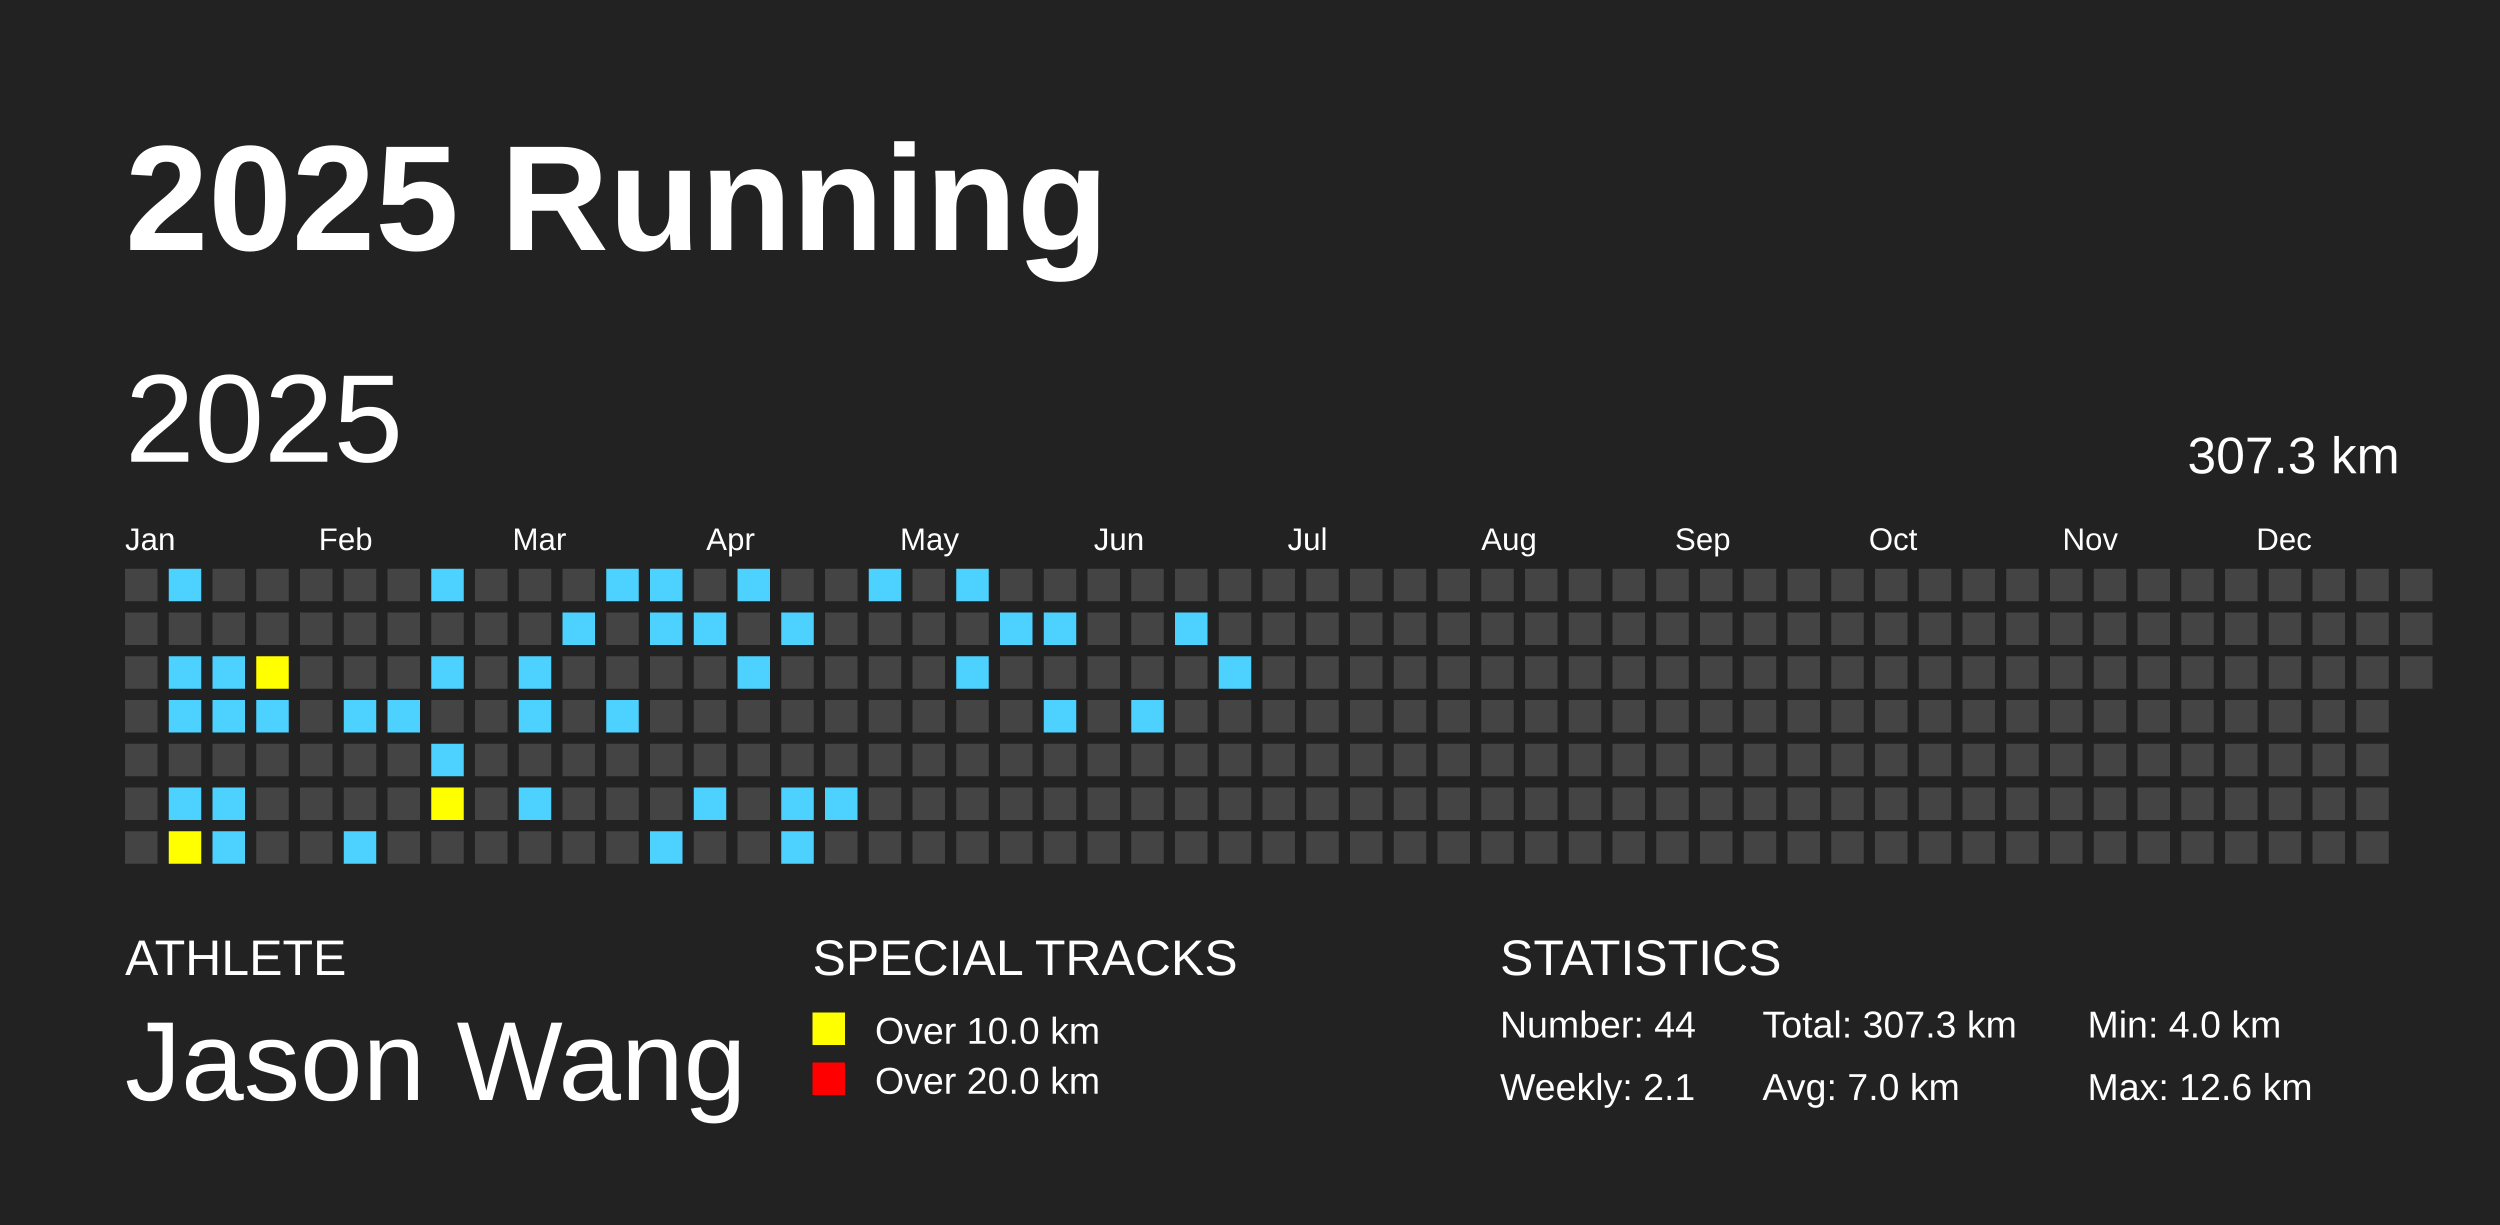
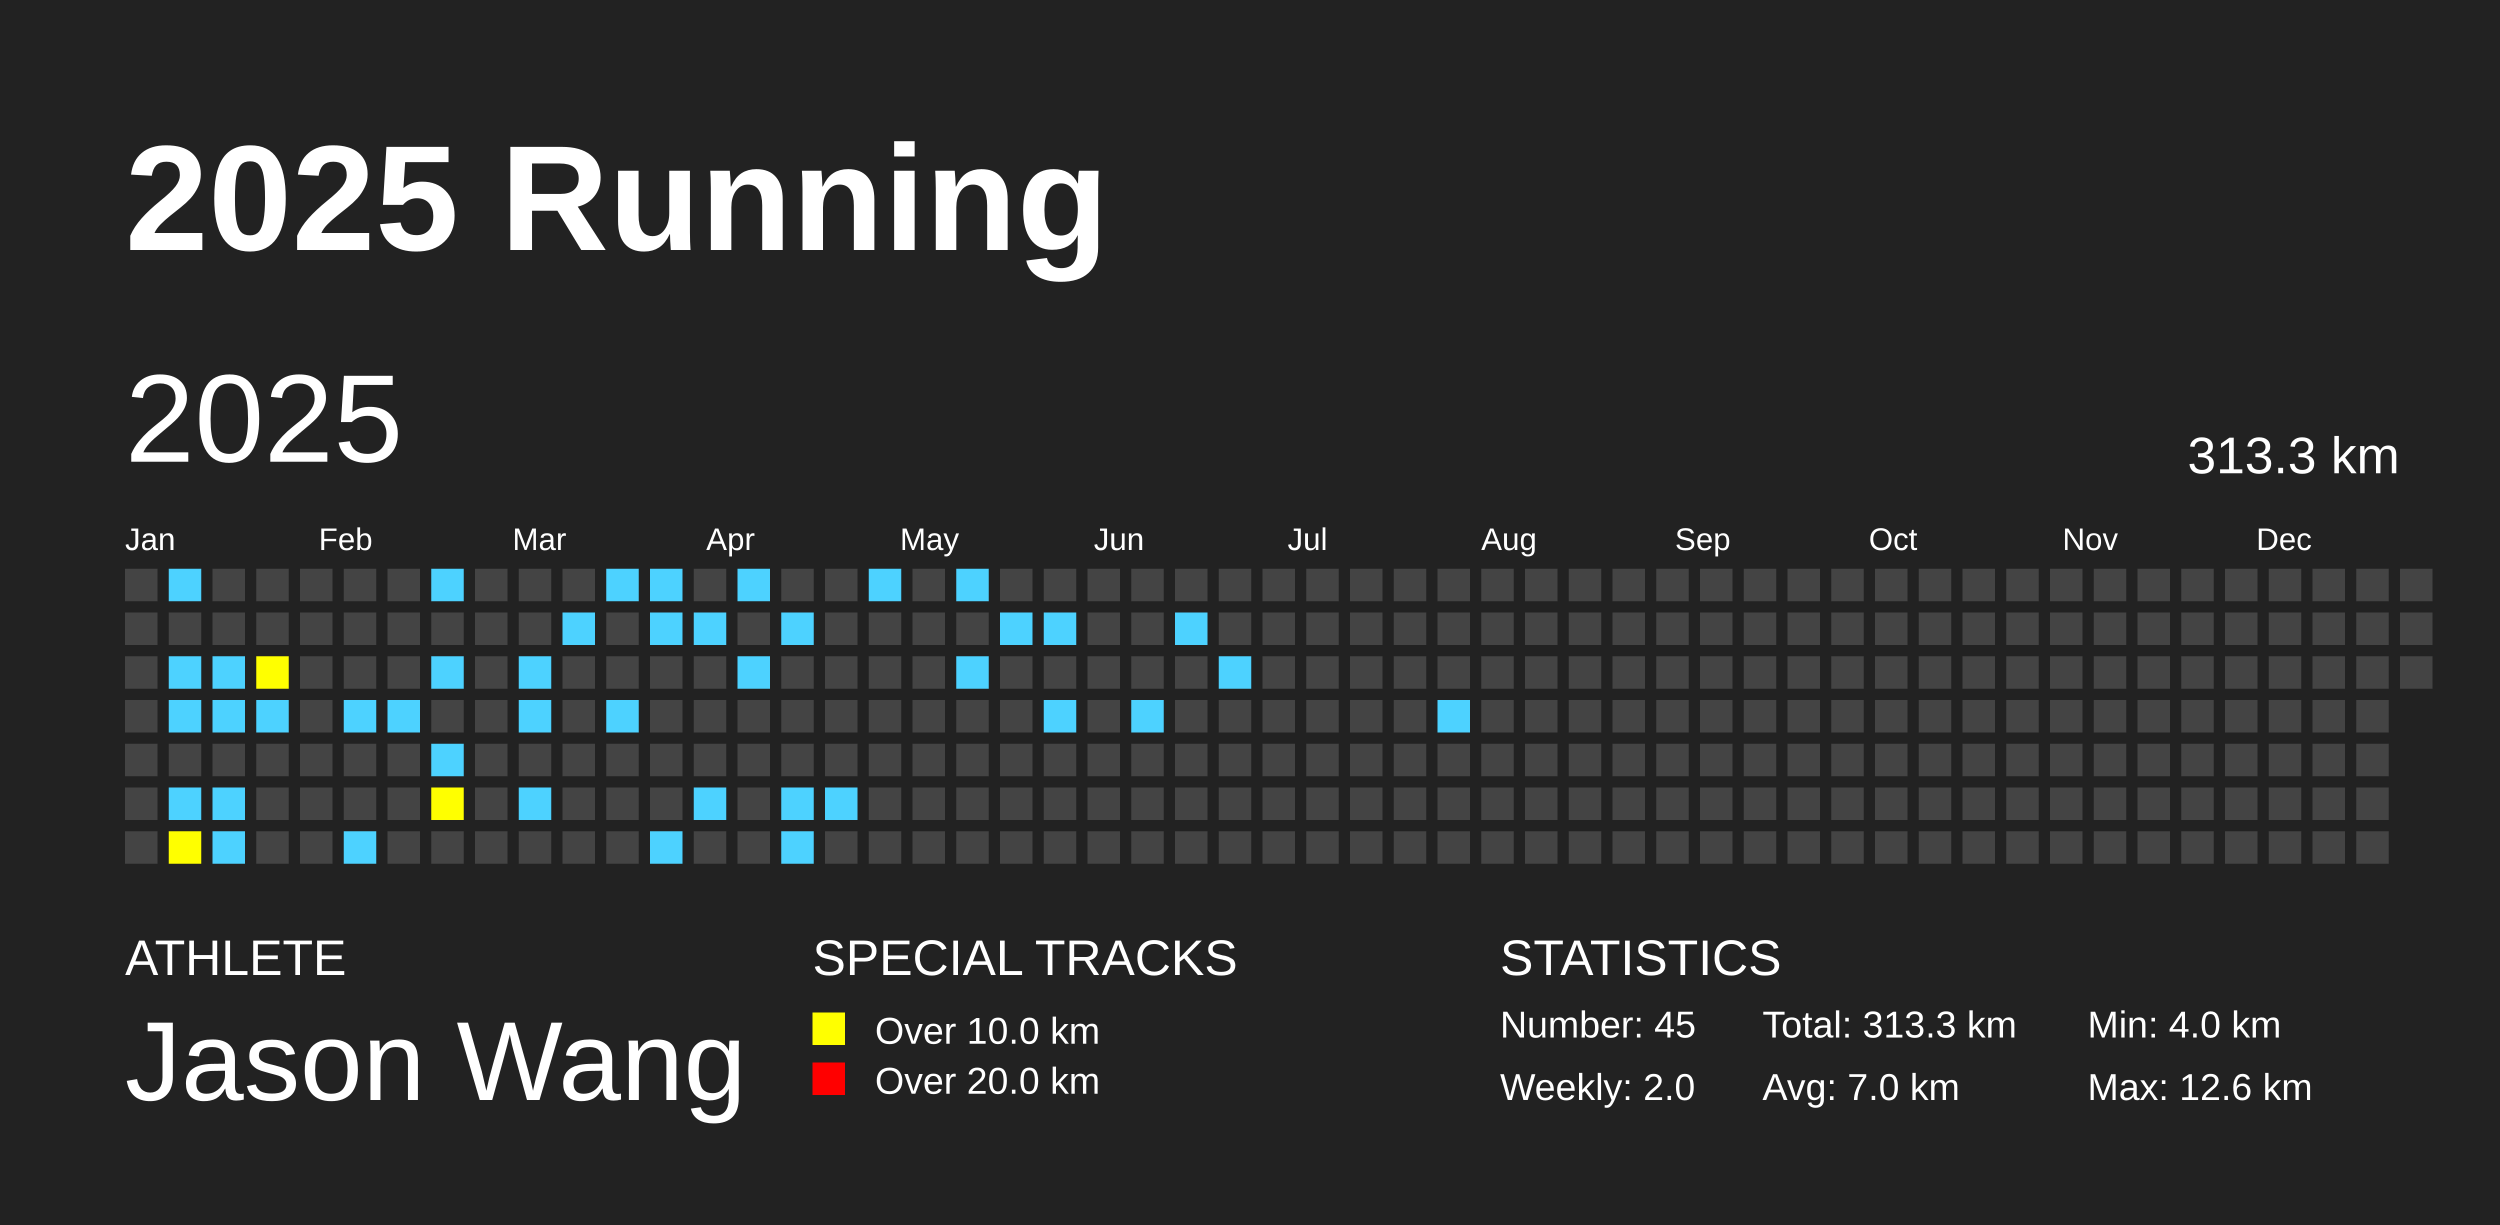
<svg xmlns="http://www.w3.org/2000/svg" baseProfile="full" height="98mm" version="1.1" viewBox="0,0,200,98" width="200mm">
  <defs />
  <rect fill="#222222" height="98" width="200" x="0" y="0" />
  <text fill="#FFFFFF" style="font-size:12px; font-family:Arial; font-weight:bold;" x="10" y="20">2025 Running</text>
  <text fill="#FFFFFF" style="font-size:4px; font-family:Arial" x="10" y="78">ATHLETE</text>
  <text fill="#FFFFFF" style="font-size:9px; font-family:Arial" x="10" y="88">Jason Wang</text>
  <text fill="#FFFFFF" style="font-size:4px; font-family:Arial" x="65" y="78">SPECIAL TRACKS</text>
  <rect fill="yellow" height="2.6" width="2.6" x="65" y="81" />
  <text fill="#FFFFFF" style="font-size:3px; font-family:Arial" x="70" y="83.5">Over 10.0 km</text>
  <rect fill="red" height="2.6" width="2.6" x="65" y="85" />
  <text fill="#FFFFFF" style="font-size:3px; font-family:Arial" x="70" y="87.5">Over 20.0 km</text>
  <text fill="#FFFFFF" style="font-size:4px; font-family:Arial" x="120" y="78">STATISTICS</text>
-   <text fill="#FFFFFF" style="font-size:3px; font-family:Arial" x="120" y="83">Number: 44</text>
-   <text fill="#FFFFFF" style="font-size:3px; font-family:Arial" x="120" y="88">Weekly: 2.1</text>
-   <text fill="#FFFFFF" style="font-size:3px; font-family:Arial" x="141" y="83">Total: 307.3 km</text>
+   <text fill="#FFFFFF" style="font-size:3px; font-family:Arial" x="120" y="83">Number: 45</text>
+   <text fill="#FFFFFF" style="font-size:3px; font-family:Arial" x="120" y="88">Weekly: 2.0</text>
+   <text fill="#FFFFFF" style="font-size:3px; font-family:Arial" x="141" y="83">Total: 313.3 km</text>
  <text fill="#FFFFFF" style="font-size:3px; font-family:Arial" x="141" y="88">Avg: 7.0 km</text>
  <text fill="#FFFFFF" style="font-size:3px; font-family:Arial" x="167" y="83">Min: 4.0 km</text>
  <text fill="#FFFFFF" style="font-size:3px; font-family:Arial" x="167" y="88">Max: 12.6 km</text>
  <text dominant-baseline="hanging" fill="#FFFFFF" style="font-size:10.0px; font-family:Arial;" x="10" y="30">2025</text>
-   <text dominant-baseline="hanging" fill="#FFFFFF" style="font-size:4.125px; font-family:Arial;" x="175" y="35">307.3 km</text>
+   <text dominant-baseline="hanging" fill="#FFFFFF" style="font-size:4.125px; font-family:Arial;" x="175" y="35">313.3 km</text>
  <text fill="#FFFFFF" style="font-size:2.5px; font-family:Arial" x="10.0" y="44">Jan</text>
  <text fill="#FFFFFF" style="font-size:2.5px; font-family:Arial" x="25.5" y="44">Feb</text>
  <text fill="#FFFFFF" style="font-size:2.5px; font-family:Arial" x="41.0" y="44">Mar</text>
  <text fill="#FFFFFF" style="font-size:2.5px; font-family:Arial" x="56.5" y="44">Apr</text>
  <text fill="#FFFFFF" style="font-size:2.5px; font-family:Arial" x="72.0" y="44">May</text>
  <text fill="#FFFFFF" style="font-size:2.5px; font-family:Arial" x="87.5" y="44">Jun</text>
  <text fill="#FFFFFF" style="font-size:2.5px; font-family:Arial" x="103.0" y="44">Jul</text>
  <text fill="#FFFFFF" style="font-size:2.5px; font-family:Arial" x="118.5" y="44">Aug</text>
  <text fill="#FFFFFF" style="font-size:2.5px; font-family:Arial" x="134.0" y="44">Sep</text>
  <text fill="#FFFFFF" style="font-size:2.5px; font-family:Arial" x="149.5" y="44">Oct</text>
  <text fill="#FFFFFF" style="font-size:2.5px; font-family:Arial" x="165.0" y="44">Nov</text>
  <text fill="#FFFFFF" style="font-size:2.5px; font-family:Arial" x="180.5" y="44">Dec</text>
  <rect fill="#444444" height="2.6" width="2.6" x="10.0" y="45.5" />
  <rect fill="#444444" height="2.6" width="2.6" x="10.0" y="49.0" />
  <rect fill="#444444" height="2.6" width="2.6" x="10.0" y="52.5" />
  <rect fill="#444444" height="2.6" width="2.6" x="10.0" y="56.0" />
  <rect fill="#444444" height="2.6" width="2.6" x="10.0" y="59.5" />
  <rect fill="#444444" height="2.6" width="2.6" x="10.0" y="63.0" />
  <rect fill="#444444" height="2.6" width="2.6" x="10.0" y="66.5" />
  <rect fill="#4DD2FF" height="2.6" width="2.6" x="13.5" y="45.5" />
  <rect fill="#444444" height="2.6" width="2.6" x="13.5" y="49.0" />
  <rect fill="#4DD2FF" height="2.6" width="2.6" x="13.5" y="52.5" />
  <rect fill="#4DD2FF" height="2.6" width="2.6" x="13.5" y="56.0" />
  <rect fill="#444444" height="2.6" width="2.6" x="13.5" y="59.5" />
  <rect fill="#4DD2FF" height="2.6" width="2.6" x="13.5" y="63.0" />
  <rect fill="yellow" height="2.6" width="2.6" x="13.5" y="66.5" />
  <rect fill="#444444" height="2.6" width="2.6" x="17.0" y="45.5" />
  <rect fill="#444444" height="2.6" width="2.6" x="17.0" y="49.0" />
  <rect fill="#4DD2FF" height="2.6" width="2.6" x="17.0" y="52.5" />
  <rect fill="#4DD2FF" height="2.6" width="2.6" x="17.0" y="56.0" />
  <rect fill="#444444" height="2.6" width="2.6" x="17.0" y="59.5" />
  <rect fill="#4DD2FF" height="2.6" width="2.6" x="17.0" y="63.0" />
  <rect fill="#4DD2FF" height="2.6" width="2.6" x="17.0" y="66.5" />
  <rect fill="#444444" height="2.6" width="2.6" x="20.5" y="45.5" />
  <rect fill="#444444" height="2.6" width="2.6" x="20.5" y="49.0" />
  <rect fill="yellow" height="2.6" width="2.6" x="20.5" y="52.5" />
  <rect fill="#4DD2FF" height="2.6" width="2.6" x="20.5" y="56.0" />
  <rect fill="#444444" height="2.6" width="2.6" x="20.5" y="59.5" />
  <rect fill="#444444" height="2.6" width="2.6" x="20.5" y="63.0" />
  <rect fill="#444444" height="2.6" width="2.6" x="20.5" y="66.5" />
  <rect fill="#444444" height="2.6" width="2.6" x="24.0" y="45.5" />
  <rect fill="#444444" height="2.6" width="2.6" x="24.0" y="49.0" />
  <rect fill="#444444" height="2.6" width="2.6" x="24.0" y="52.5" />
  <rect fill="#444444" height="2.6" width="2.6" x="24.0" y="56.0" />
  <rect fill="#444444" height="2.6" width="2.6" x="24.0" y="59.5" />
  <rect fill="#444444" height="2.6" width="2.6" x="24.0" y="63.0" />
  <rect fill="#444444" height="2.6" width="2.6" x="24.0" y="66.5" />
  <rect fill="#444444" height="2.6" width="2.6" x="27.5" y="45.5" />
  <rect fill="#444444" height="2.6" width="2.6" x="27.5" y="49.0" />
  <rect fill="#444444" height="2.6" width="2.6" x="27.5" y="52.5" />
  <rect fill="#4DD2FF" height="2.6" width="2.6" x="27.5" y="56.0" />
  <rect fill="#444444" height="2.6" width="2.6" x="27.5" y="59.5" />
  <rect fill="#444444" height="2.6" width="2.6" x="27.5" y="63.0" />
  <rect fill="#4DD2FF" height="2.6" width="2.6" x="27.5" y="66.5" />
  <rect fill="#444444" height="2.6" width="2.6" x="31.0" y="45.5" />
  <rect fill="#444444" height="2.6" width="2.6" x="31.0" y="49.0" />
  <rect fill="#444444" height="2.6" width="2.6" x="31.0" y="52.5" />
  <rect fill="#4DD2FF" height="2.6" width="2.6" x="31.0" y="56.0" />
  <rect fill="#444444" height="2.6" width="2.6" x="31.0" y="59.5" />
  <rect fill="#444444" height="2.6" width="2.6" x="31.0" y="63.0" />
  <rect fill="#444444" height="2.6" width="2.6" x="31.0" y="66.5" />
  <rect fill="#4DD2FF" height="2.6" width="2.6" x="34.5" y="45.5" />
  <rect fill="#444444" height="2.6" width="2.6" x="34.5" y="49.0" />
  <rect fill="#4DD2FF" height="2.6" width="2.6" x="34.5" y="52.5" />
  <rect fill="#444444" height="2.6" width="2.6" x="34.5" y="56.0" />
  <rect fill="#4DD2FF" height="2.6" width="2.6" x="34.5" y="59.5" />
  <rect fill="yellow" height="2.6" width="2.6" x="34.5" y="63.0" />
  <rect fill="#444444" height="2.6" width="2.6" x="34.5" y="66.5" />
  <rect fill="#444444" height="2.6" width="2.6" x="38.0" y="45.5" />
  <rect fill="#444444" height="2.6" width="2.6" x="38.0" y="49.0" />
  <rect fill="#444444" height="2.6" width="2.6" x="38.0" y="52.5" />
  <rect fill="#444444" height="2.6" width="2.6" x="38.0" y="56.0" />
  <rect fill="#444444" height="2.6" width="2.6" x="38.0" y="59.5" />
  <rect fill="#444444" height="2.6" width="2.6" x="38.0" y="63.0" />
  <rect fill="#444444" height="2.6" width="2.6" x="38.0" y="66.5" />
  <rect fill="#444444" height="2.6" width="2.6" x="41.5" y="45.5" />
  <rect fill="#444444" height="2.6" width="2.6" x="41.5" y="49.0" />
  <rect fill="#4DD2FF" height="2.6" width="2.6" x="41.5" y="52.5" />
  <rect fill="#4DD2FF" height="2.6" width="2.6" x="41.5" y="56.0" />
  <rect fill="#444444" height="2.6" width="2.6" x="41.5" y="59.5" />
  <rect fill="#4DD2FF" height="2.6" width="2.6" x="41.5" y="63.0" />
  <rect fill="#444444" height="2.6" width="2.6" x="41.5" y="66.5" />
  <rect fill="#444444" height="2.6" width="2.6" x="45.0" y="45.5" />
  <rect fill="#4DD2FF" height="2.6" width="2.6" x="45.0" y="49.0" />
  <rect fill="#444444" height="2.6" width="2.6" x="45.0" y="52.5" />
  <rect fill="#444444" height="2.6" width="2.6" x="45.0" y="56.0" />
  <rect fill="#444444" height="2.6" width="2.6" x="45.0" y="59.5" />
  <rect fill="#444444" height="2.6" width="2.6" x="45.0" y="63.0" />
  <rect fill="#444444" height="2.6" width="2.6" x="45.0" y="66.5" />
  <rect fill="#4DD2FF" height="2.6" width="2.6" x="48.5" y="45.5" />
  <rect fill="#444444" height="2.6" width="2.6" x="48.5" y="49.0" />
  <rect fill="#444444" height="2.6" width="2.6" x="48.5" y="52.5" />
  <rect fill="#4DD2FF" height="2.6" width="2.6" x="48.5" y="56.0" />
  <rect fill="#444444" height="2.6" width="2.6" x="48.5" y="59.5" />
  <rect fill="#444444" height="2.6" width="2.6" x="48.5" y="63.0" />
  <rect fill="#444444" height="2.6" width="2.6" x="48.5" y="66.5" />
  <rect fill="#4DD2FF" height="2.6" width="2.6" x="52.0" y="45.5" />
  <rect fill="#4DD2FF" height="2.6" width="2.6" x="52.0" y="49.0" />
  <rect fill="#444444" height="2.6" width="2.6" x="52.0" y="52.5" />
  <rect fill="#444444" height="2.6" width="2.6" x="52.0" y="56.0" />
  <rect fill="#444444" height="2.6" width="2.6" x="52.0" y="59.5" />
  <rect fill="#444444" height="2.6" width="2.6" x="52.0" y="63.0" />
  <rect fill="#4DD2FF" height="2.6" width="2.6" x="52.0" y="66.5" />
  <rect fill="#444444" height="2.6" width="2.6" x="55.5" y="45.5" />
  <rect fill="#4DD2FF" height="2.6" width="2.6" x="55.5" y="49.0" />
  <rect fill="#444444" height="2.6" width="2.6" x="55.5" y="52.5" />
  <rect fill="#444444" height="2.6" width="2.6" x="55.5" y="56.0" />
  <rect fill="#444444" height="2.6" width="2.6" x="55.5" y="59.5" />
  <rect fill="#4DD2FF" height="2.6" width="2.6" x="55.5" y="63.0" />
  <rect fill="#444444" height="2.6" width="2.6" x="55.5" y="66.5" />
  <rect fill="#4DD2FF" height="2.6" width="2.6" x="59.0" y="45.5" />
  <rect fill="#444444" height="2.6" width="2.6" x="59.0" y="49.0" />
  <rect fill="#4DD2FF" height="2.6" width="2.6" x="59.0" y="52.5" />
  <rect fill="#444444" height="2.6" width="2.6" x="59.0" y="56.0" />
  <rect fill="#444444" height="2.6" width="2.6" x="59.0" y="59.5" />
  <rect fill="#444444" height="2.6" width="2.6" x="59.0" y="63.0" />
  <rect fill="#444444" height="2.6" width="2.6" x="59.0" y="66.5" />
  <rect fill="#444444" height="2.6" width="2.6" x="62.5" y="45.5" />
  <rect fill="#4DD2FF" height="2.6" width="2.6" x="62.5" y="49.0" />
  <rect fill="#444444" height="2.6" width="2.6" x="62.5" y="52.5" />
  <rect fill="#444444" height="2.6" width="2.6" x="62.5" y="56.0" />
  <rect fill="#444444" height="2.6" width="2.6" x="62.5" y="59.5" />
  <rect fill="#4DD2FF" height="2.6" width="2.6" x="62.5" y="63.0" />
  <rect fill="#4DD2FF" height="2.6" width="2.6" x="62.5" y="66.5" />
  <rect fill="#444444" height="2.6" width="2.6" x="66.0" y="45.5" />
  <rect fill="#444444" height="2.6" width="2.6" x="66.0" y="49.0" />
  <rect fill="#444444" height="2.6" width="2.6" x="66.0" y="52.5" />
  <rect fill="#444444" height="2.6" width="2.6" x="66.0" y="56.0" />
  <rect fill="#444444" height="2.6" width="2.6" x="66.0" y="59.5" />
  <rect fill="#4DD2FF" height="2.6" width="2.6" x="66.0" y="63.0" />
  <rect fill="#444444" height="2.6" width="2.6" x="66.0" y="66.5" />
  <rect fill="#4DD2FF" height="2.6" width="2.6" x="69.5" y="45.5" />
  <rect fill="#444444" height="2.6" width="2.6" x="69.5" y="49.0" />
  <rect fill="#444444" height="2.6" width="2.6" x="69.5" y="52.5" />
  <rect fill="#444444" height="2.6" width="2.6" x="69.5" y="56.0" />
  <rect fill="#444444" height="2.6" width="2.6" x="69.5" y="59.5" />
  <rect fill="#444444" height="2.6" width="2.6" x="69.5" y="63.0" />
  <rect fill="#444444" height="2.6" width="2.6" x="69.5" y="66.5" />
  <rect fill="#444444" height="2.6" width="2.6" x="73.0" y="45.5" />
  <rect fill="#444444" height="2.6" width="2.6" x="73.0" y="49.0" />
  <rect fill="#444444" height="2.6" width="2.6" x="73.0" y="52.5" />
  <rect fill="#444444" height="2.6" width="2.6" x="73.0" y="56.0" />
  <rect fill="#444444" height="2.6" width="2.6" x="73.0" y="59.5" />
  <rect fill="#444444" height="2.6" width="2.6" x="73.0" y="63.0" />
  <rect fill="#444444" height="2.6" width="2.6" x="73.0" y="66.5" />
  <rect fill="#4DD2FF" height="2.6" width="2.6" x="76.5" y="45.5" />
  <rect fill="#444444" height="2.6" width="2.6" x="76.5" y="49.0" />
  <rect fill="#4DD2FF" height="2.6" width="2.6" x="76.5" y="52.5" />
  <rect fill="#444444" height="2.6" width="2.6" x="76.5" y="56.0" />
  <rect fill="#444444" height="2.6" width="2.6" x="76.5" y="59.5" />
  <rect fill="#444444" height="2.6" width="2.6" x="76.5" y="63.0" />
  <rect fill="#444444" height="2.6" width="2.6" x="76.5" y="66.5" />
  <rect fill="#444444" height="2.6" width="2.6" x="80.0" y="45.5" />
  <rect fill="#4DD2FF" height="2.6" width="2.6" x="80.0" y="49.0" />
  <rect fill="#444444" height="2.6" width="2.6" x="80.0" y="52.5" />
  <rect fill="#444444" height="2.6" width="2.6" x="80.0" y="56.0" />
  <rect fill="#444444" height="2.6" width="2.6" x="80.0" y="59.5" />
  <rect fill="#444444" height="2.6" width="2.6" x="80.0" y="63.0" />
  <rect fill="#444444" height="2.6" width="2.6" x="80.0" y="66.5" />
  <rect fill="#444444" height="2.6" width="2.6" x="83.5" y="45.5" />
  <rect fill="#4DD2FF" height="2.6" width="2.6" x="83.5" y="49.0" />
  <rect fill="#444444" height="2.6" width="2.6" x="83.5" y="52.5" />
  <rect fill="#4DD2FF" height="2.6" width="2.6" x="83.5" y="56.0" />
  <rect fill="#444444" height="2.6" width="2.6" x="83.5" y="59.5" />
  <rect fill="#444444" height="2.6" width="2.6" x="83.5" y="63.0" />
  <rect fill="#444444" height="2.6" width="2.6" x="83.5" y="66.5" />
  <rect fill="#444444" height="2.6" width="2.6" x="87.0" y="45.5" />
  <rect fill="#444444" height="2.6" width="2.6" x="87.0" y="49.0" />
  <rect fill="#444444" height="2.6" width="2.6" x="87.0" y="52.5" />
  <rect fill="#444444" height="2.6" width="2.6" x="87.0" y="56.0" />
  <rect fill="#444444" height="2.6" width="2.6" x="87.0" y="59.5" />
  <rect fill="#444444" height="2.6" width="2.6" x="87.0" y="63.0" />
  <rect fill="#444444" height="2.6" width="2.6" x="87.0" y="66.5" />
  <rect fill="#444444" height="2.6" width="2.6" x="90.5" y="45.5" />
  <rect fill="#444444" height="2.6" width="2.6" x="90.5" y="49.0" />
  <rect fill="#444444" height="2.6" width="2.6" x="90.5" y="52.5" />
  <rect fill="#4DD2FF" height="2.6" width="2.6" x="90.5" y="56.0" />
  <rect fill="#444444" height="2.6" width="2.6" x="90.5" y="59.5" />
  <rect fill="#444444" height="2.6" width="2.6" x="90.5" y="63.0" />
  <rect fill="#444444" height="2.6" width="2.6" x="90.5" y="66.5" />
  <rect fill="#444444" height="2.6" width="2.6" x="94.0" y="45.5" />
  <rect fill="#4DD2FF" height="2.6" width="2.6" x="94.0" y="49.0" />
  <rect fill="#444444" height="2.6" width="2.6" x="94.0" y="52.5" />
  <rect fill="#444444" height="2.6" width="2.6" x="94.0" y="56.0" />
  <rect fill="#444444" height="2.6" width="2.6" x="94.0" y="59.5" />
  <rect fill="#444444" height="2.6" width="2.6" x="94.0" y="63.0" />
  <rect fill="#444444" height="2.6" width="2.6" x="94.0" y="66.5" />
  <rect fill="#444444" height="2.6" width="2.6" x="97.5" y="45.5" />
  <rect fill="#444444" height="2.6" width="2.6" x="97.5" y="49.0" />
  <rect fill="#4DD2FF" height="2.6" width="2.6" x="97.5" y="52.5" />
  <rect fill="#444444" height="2.6" width="2.6" x="97.5" y="56.0" />
  <rect fill="#444444" height="2.6" width="2.6" x="97.5" y="59.5" />
  <rect fill="#444444" height="2.6" width="2.6" x="97.5" y="63.0" />
  <rect fill="#444444" height="2.6" width="2.6" x="97.5" y="66.5" />
  <rect fill="#444444" height="2.6" width="2.6" x="101.0" y="45.5" />
  <rect fill="#444444" height="2.6" width="2.6" x="101.0" y="49.0" />
  <rect fill="#444444" height="2.6" width="2.6" x="101.0" y="52.5" />
  <rect fill="#444444" height="2.6" width="2.6" x="101.0" y="56.0" />
  <rect fill="#444444" height="2.6" width="2.6" x="101.0" y="59.5" />
  <rect fill="#444444" height="2.6" width="2.6" x="101.0" y="63.0" />
  <rect fill="#444444" height="2.6" width="2.6" x="101.0" y="66.5" />
  <rect fill="#444444" height="2.6" width="2.6" x="104.5" y="45.5" />
  <rect fill="#444444" height="2.6" width="2.6" x="104.5" y="49.0" />
  <rect fill="#444444" height="2.6" width="2.6" x="104.5" y="52.5" />
  <rect fill="#444444" height="2.6" width="2.6" x="104.5" y="56.0" />
  <rect fill="#444444" height="2.6" width="2.6" x="104.5" y="59.5" />
  <rect fill="#444444" height="2.6" width="2.6" x="104.5" y="63.0" />
  <rect fill="#444444" height="2.6" width="2.6" x="104.5" y="66.5" />
  <rect fill="#444444" height="2.6" width="2.6" x="108.0" y="45.5" />
  <rect fill="#444444" height="2.6" width="2.6" x="108.0" y="49.0" />
  <rect fill="#444444" height="2.6" width="2.6" x="108.0" y="52.5" />
  <rect fill="#444444" height="2.6" width="2.6" x="108.0" y="56.0" />
  <rect fill="#444444" height="2.6" width="2.6" x="108.0" y="59.5" />
  <rect fill="#444444" height="2.6" width="2.6" x="108.0" y="63.0" />
  <rect fill="#444444" height="2.6" width="2.6" x="108.0" y="66.5" />
  <rect fill="#444444" height="2.6" width="2.6" x="111.5" y="45.5" />
  <rect fill="#444444" height="2.6" width="2.6" x="111.5" y="49.0" />
  <rect fill="#444444" height="2.6" width="2.6" x="111.5" y="52.5" />
  <rect fill="#444444" height="2.6" width="2.6" x="111.5" y="56.0" />
  <rect fill="#444444" height="2.6" width="2.6" x="111.5" y="59.5" />
  <rect fill="#444444" height="2.6" width="2.6" x="111.5" y="63.0" />
  <rect fill="#444444" height="2.6" width="2.6" x="111.5" y="66.5" />
  <rect fill="#444444" height="2.6" width="2.6" x="115.0" y="45.5" />
  <rect fill="#444444" height="2.6" width="2.6" x="115.0" y="49.0" />
  <rect fill="#444444" height="2.6" width="2.6" x="115.0" y="52.5" />
-   <rect fill="#444444" height="2.6" width="2.6" x="115.0" y="56.0" />
+   <rect fill="#4DD2FF" height="2.6" width="2.6" x="115.0" y="56.0" />
  <rect fill="#444444" height="2.6" width="2.6" x="115.0" y="59.5" />
  <rect fill="#444444" height="2.6" width="2.6" x="115.0" y="63.0" />
  <rect fill="#444444" height="2.6" width="2.6" x="115.0" y="66.5" />
  <rect fill="#444444" height="2.6" width="2.6" x="118.5" y="45.5" />
  <rect fill="#444444" height="2.6" width="2.6" x="118.5" y="49.0" />
  <rect fill="#444444" height="2.6" width="2.6" x="118.5" y="52.5" />
  <rect fill="#444444" height="2.6" width="2.6" x="118.5" y="56.0" />
  <rect fill="#444444" height="2.6" width="2.6" x="118.5" y="59.5" />
  <rect fill="#444444" height="2.6" width="2.6" x="118.5" y="63.0" />
  <rect fill="#444444" height="2.6" width="2.6" x="118.5" y="66.5" />
  <rect fill="#444444" height="2.6" width="2.6" x="122.0" y="45.5" />
  <rect fill="#444444" height="2.6" width="2.6" x="122.0" y="49.0" />
  <rect fill="#444444" height="2.6" width="2.6" x="122.0" y="52.5" />
  <rect fill="#444444" height="2.6" width="2.6" x="122.0" y="56.0" />
  <rect fill="#444444" height="2.6" width="2.6" x="122.0" y="59.5" />
  <rect fill="#444444" height="2.6" width="2.6" x="122.0" y="63.0" />
  <rect fill="#444444" height="2.6" width="2.6" x="122.0" y="66.5" />
  <rect fill="#444444" height="2.6" width="2.6" x="125.5" y="45.5" />
  <rect fill="#444444" height="2.6" width="2.6" x="125.5" y="49.0" />
  <rect fill="#444444" height="2.6" width="2.6" x="125.5" y="52.5" />
  <rect fill="#444444" height="2.6" width="2.6" x="125.5" y="56.0" />
  <rect fill="#444444" height="2.6" width="2.6" x="125.5" y="59.5" />
  <rect fill="#444444" height="2.6" width="2.6" x="125.5" y="63.0" />
  <rect fill="#444444" height="2.6" width="2.6" x="125.5" y="66.5" />
  <rect fill="#444444" height="2.6" width="2.6" x="129.0" y="45.5" />
  <rect fill="#444444" height="2.6" width="2.6" x="129.0" y="49.0" />
  <rect fill="#444444" height="2.6" width="2.6" x="129.0" y="52.5" />
  <rect fill="#444444" height="2.6" width="2.6" x="129.0" y="56.0" />
  <rect fill="#444444" height="2.6" width="2.6" x="129.0" y="59.5" />
  <rect fill="#444444" height="2.6" width="2.6" x="129.0" y="63.0" />
  <rect fill="#444444" height="2.6" width="2.6" x="129.0" y="66.5" />
  <rect fill="#444444" height="2.6" width="2.6" x="132.5" y="45.5" />
  <rect fill="#444444" height="2.6" width="2.6" x="132.5" y="49.0" />
  <rect fill="#444444" height="2.6" width="2.6" x="132.5" y="52.5" />
  <rect fill="#444444" height="2.6" width="2.6" x="132.5" y="56.0" />
  <rect fill="#444444" height="2.6" width="2.6" x="132.5" y="59.5" />
  <rect fill="#444444" height="2.6" width="2.6" x="132.5" y="63.0" />
  <rect fill="#444444" height="2.6" width="2.6" x="132.5" y="66.5" />
  <rect fill="#444444" height="2.6" width="2.6" x="136.0" y="45.5" />
  <rect fill="#444444" height="2.6" width="2.6" x="136.0" y="49.0" />
  <rect fill="#444444" height="2.6" width="2.6" x="136.0" y="52.5" />
  <rect fill="#444444" height="2.6" width="2.6" x="136.0" y="56.0" />
  <rect fill="#444444" height="2.6" width="2.6" x="136.0" y="59.5" />
  <rect fill="#444444" height="2.6" width="2.6" x="136.0" y="63.0" />
  <rect fill="#444444" height="2.6" width="2.6" x="136.0" y="66.5" />
  <rect fill="#444444" height="2.6" width="2.6" x="139.5" y="45.5" />
  <rect fill="#444444" height="2.6" width="2.6" x="139.5" y="49.0" />
  <rect fill="#444444" height="2.6" width="2.6" x="139.5" y="52.5" />
  <rect fill="#444444" height="2.6" width="2.6" x="139.5" y="56.0" />
  <rect fill="#444444" height="2.6" width="2.6" x="139.5" y="59.5" />
  <rect fill="#444444" height="2.6" width="2.6" x="139.5" y="63.0" />
  <rect fill="#444444" height="2.6" width="2.6" x="139.5" y="66.5" />
  <rect fill="#444444" height="2.6" width="2.6" x="143.0" y="45.5" />
  <rect fill="#444444" height="2.6" width="2.6" x="143.0" y="49.0" />
  <rect fill="#444444" height="2.6" width="2.6" x="143.0" y="52.5" />
  <rect fill="#444444" height="2.6" width="2.6" x="143.0" y="56.0" />
  <rect fill="#444444" height="2.6" width="2.6" x="143.0" y="59.5" />
  <rect fill="#444444" height="2.6" width="2.6" x="143.0" y="63.0" />
  <rect fill="#444444" height="2.6" width="2.6" x="143.0" y="66.5" />
  <rect fill="#444444" height="2.6" width="2.6" x="146.5" y="45.5" />
  <rect fill="#444444" height="2.6" width="2.6" x="146.5" y="49.0" />
  <rect fill="#444444" height="2.6" width="2.6" x="146.5" y="52.5" />
  <rect fill="#444444" height="2.6" width="2.6" x="146.5" y="56.0" />
  <rect fill="#444444" height="2.6" width="2.6" x="146.5" y="59.5" />
  <rect fill="#444444" height="2.6" width="2.6" x="146.5" y="63.0" />
  <rect fill="#444444" height="2.6" width="2.6" x="146.5" y="66.5" />
  <rect fill="#444444" height="2.6" width="2.6" x="150.0" y="45.5" />
  <rect fill="#444444" height="2.6" width="2.6" x="150.0" y="49.0" />
  <rect fill="#444444" height="2.6" width="2.6" x="150.0" y="52.5" />
  <rect fill="#444444" height="2.6" width="2.6" x="150.0" y="56.0" />
  <rect fill="#444444" height="2.6" width="2.6" x="150.0" y="59.5" />
  <rect fill="#444444" height="2.6" width="2.6" x="150.0" y="63.0" />
  <rect fill="#444444" height="2.6" width="2.6" x="150.0" y="66.5" />
  <rect fill="#444444" height="2.6" width="2.6" x="153.5" y="45.5" />
  <rect fill="#444444" height="2.6" width="2.6" x="153.5" y="49.0" />
  <rect fill="#444444" height="2.6" width="2.6" x="153.5" y="52.5" />
  <rect fill="#444444" height="2.6" width="2.6" x="153.5" y="56.0" />
  <rect fill="#444444" height="2.6" width="2.6" x="153.5" y="59.5" />
  <rect fill="#444444" height="2.6" width="2.6" x="153.5" y="63.0" />
  <rect fill="#444444" height="2.6" width="2.6" x="153.5" y="66.5" />
  <rect fill="#444444" height="2.6" width="2.6" x="157.0" y="45.5" />
  <rect fill="#444444" height="2.6" width="2.6" x="157.0" y="49.0" />
  <rect fill="#444444" height="2.6" width="2.6" x="157.0" y="52.5" />
  <rect fill="#444444" height="2.6" width="2.6" x="157.0" y="56.0" />
  <rect fill="#444444" height="2.6" width="2.6" x="157.0" y="59.5" />
  <rect fill="#444444" height="2.6" width="2.6" x="157.0" y="63.0" />
  <rect fill="#444444" height="2.6" width="2.6" x="157.0" y="66.5" />
  <rect fill="#444444" height="2.6" width="2.6" x="160.5" y="45.5" />
  <rect fill="#444444" height="2.6" width="2.6" x="160.5" y="49.0" />
  <rect fill="#444444" height="2.6" width="2.6" x="160.5" y="52.5" />
  <rect fill="#444444" height="2.6" width="2.6" x="160.5" y="56.0" />
  <rect fill="#444444" height="2.6" width="2.6" x="160.5" y="59.5" />
  <rect fill="#444444" height="2.6" width="2.6" x="160.5" y="63.0" />
  <rect fill="#444444" height="2.6" width="2.6" x="160.5" y="66.5" />
  <rect fill="#444444" height="2.6" width="2.6" x="164.0" y="45.5" />
  <rect fill="#444444" height="2.6" width="2.6" x="164.0" y="49.0" />
  <rect fill="#444444" height="2.6" width="2.6" x="164.0" y="52.5" />
  <rect fill="#444444" height="2.6" width="2.6" x="164.0" y="56.0" />
  <rect fill="#444444" height="2.6" width="2.6" x="164.0" y="59.5" />
  <rect fill="#444444" height="2.6" width="2.6" x="164.0" y="63.0" />
  <rect fill="#444444" height="2.6" width="2.6" x="164.0" y="66.5" />
  <rect fill="#444444" height="2.6" width="2.6" x="167.5" y="45.5" />
  <rect fill="#444444" height="2.6" width="2.6" x="167.5" y="49.0" />
  <rect fill="#444444" height="2.6" width="2.6" x="167.5" y="52.5" />
  <rect fill="#444444" height="2.6" width="2.6" x="167.5" y="56.0" />
  <rect fill="#444444" height="2.6" width="2.6" x="167.5" y="59.5" />
  <rect fill="#444444" height="2.6" width="2.6" x="167.5" y="63.0" />
  <rect fill="#444444" height="2.6" width="2.6" x="167.5" y="66.5" />
  <rect fill="#444444" height="2.6" width="2.6" x="171.0" y="45.5" />
  <rect fill="#444444" height="2.6" width="2.6" x="171.0" y="49.0" />
  <rect fill="#444444" height="2.6" width="2.6" x="171.0" y="52.5" />
  <rect fill="#444444" height="2.6" width="2.6" x="171.0" y="56.0" />
  <rect fill="#444444" height="2.6" width="2.6" x="171.0" y="59.5" />
  <rect fill="#444444" height="2.6" width="2.6" x="171.0" y="63.0" />
  <rect fill="#444444" height="2.6" width="2.6" x="171.0" y="66.5" />
  <rect fill="#444444" height="2.6" width="2.6" x="174.5" y="45.5" />
  <rect fill="#444444" height="2.6" width="2.6" x="174.5" y="49.0" />
  <rect fill="#444444" height="2.6" width="2.6" x="174.5" y="52.5" />
  <rect fill="#444444" height="2.6" width="2.6" x="174.5" y="56.0" />
  <rect fill="#444444" height="2.6" width="2.6" x="174.5" y="59.5" />
  <rect fill="#444444" height="2.6" width="2.6" x="174.5" y="63.0" />
  <rect fill="#444444" height="2.6" width="2.6" x="174.5" y="66.5" />
  <rect fill="#444444" height="2.6" width="2.6" x="178.0" y="45.5" />
  <rect fill="#444444" height="2.6" width="2.6" x="178.0" y="49.0" />
  <rect fill="#444444" height="2.6" width="2.6" x="178.0" y="52.5" />
  <rect fill="#444444" height="2.6" width="2.6" x="178.0" y="56.0" />
  <rect fill="#444444" height="2.6" width="2.6" x="178.0" y="59.5" />
  <rect fill="#444444" height="2.6" width="2.6" x="178.0" y="63.0" />
  <rect fill="#444444" height="2.6" width="2.6" x="178.0" y="66.5" />
  <rect fill="#444444" height="2.6" width="2.6" x="181.5" y="45.5" />
  <rect fill="#444444" height="2.6" width="2.6" x="181.5" y="49.0" />
  <rect fill="#444444" height="2.6" width="2.6" x="181.5" y="52.5" />
  <rect fill="#444444" height="2.6" width="2.6" x="181.5" y="56.0" />
  <rect fill="#444444" height="2.6" width="2.6" x="181.5" y="59.5" />
  <rect fill="#444444" height="2.6" width="2.6" x="181.5" y="63.0" />
  <rect fill="#444444" height="2.6" width="2.6" x="181.5" y="66.5" />
  <rect fill="#444444" height="2.6" width="2.6" x="185.0" y="45.5" />
  <rect fill="#444444" height="2.6" width="2.6" x="185.0" y="49.0" />
  <rect fill="#444444" height="2.6" width="2.6" x="185.0" y="52.5" />
  <rect fill="#444444" height="2.6" width="2.6" x="185.0" y="56.0" />
  <rect fill="#444444" height="2.6" width="2.6" x="185.0" y="59.5" />
  <rect fill="#444444" height="2.6" width="2.6" x="185.0" y="63.0" />
  <rect fill="#444444" height="2.6" width="2.6" x="185.0" y="66.5" />
  <rect fill="#444444" height="2.6" width="2.6" x="188.5" y="45.5" />
  <rect fill="#444444" height="2.6" width="2.6" x="188.5" y="49.0" />
  <rect fill="#444444" height="2.6" width="2.6" x="188.5" y="52.5" />
  <rect fill="#444444" height="2.6" width="2.6" x="188.5" y="56.0" />
  <rect fill="#444444" height="2.6" width="2.6" x="188.5" y="59.5" />
  <rect fill="#444444" height="2.6" width="2.6" x="188.5" y="63.0" />
  <rect fill="#444444" height="2.6" width="2.6" x="188.5" y="66.5" />
  <rect fill="#444444" height="2.6" width="2.6" x="192.0" y="45.5" />
  <rect fill="#444444" height="2.6" width="2.6" x="192.0" y="49.0" />
  <rect fill="#444444" height="2.6" width="2.6" x="192.0" y="52.5" />
</svg>
